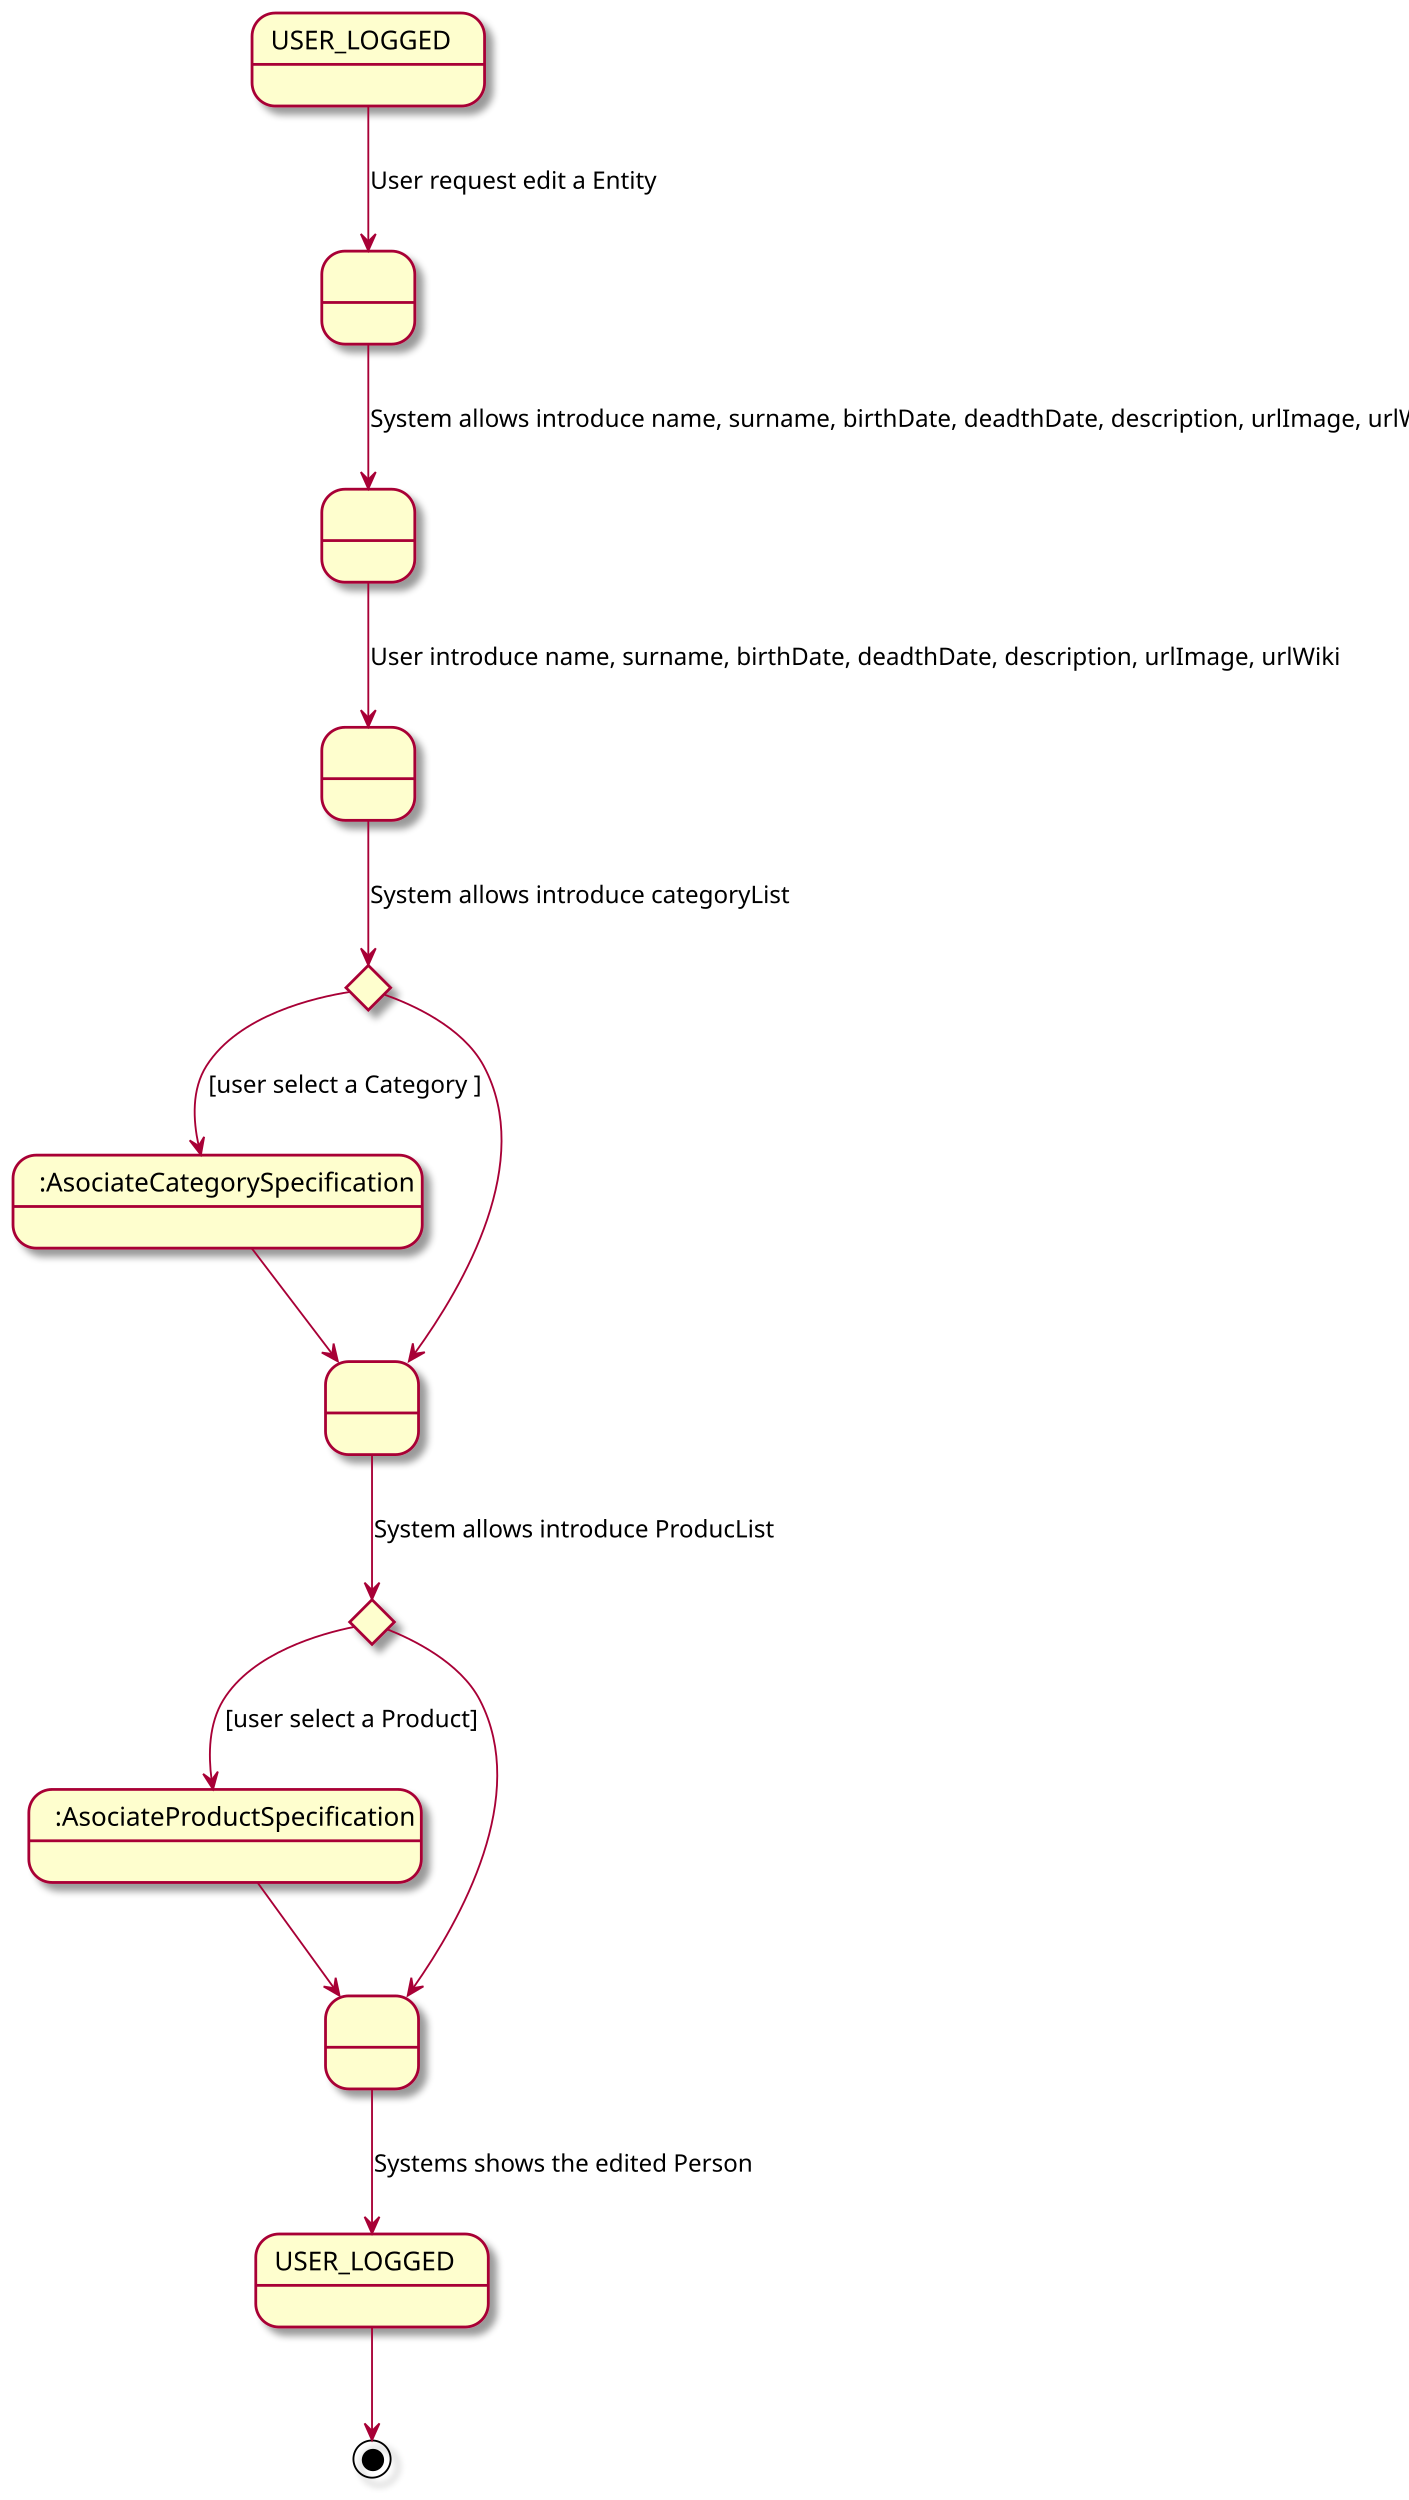
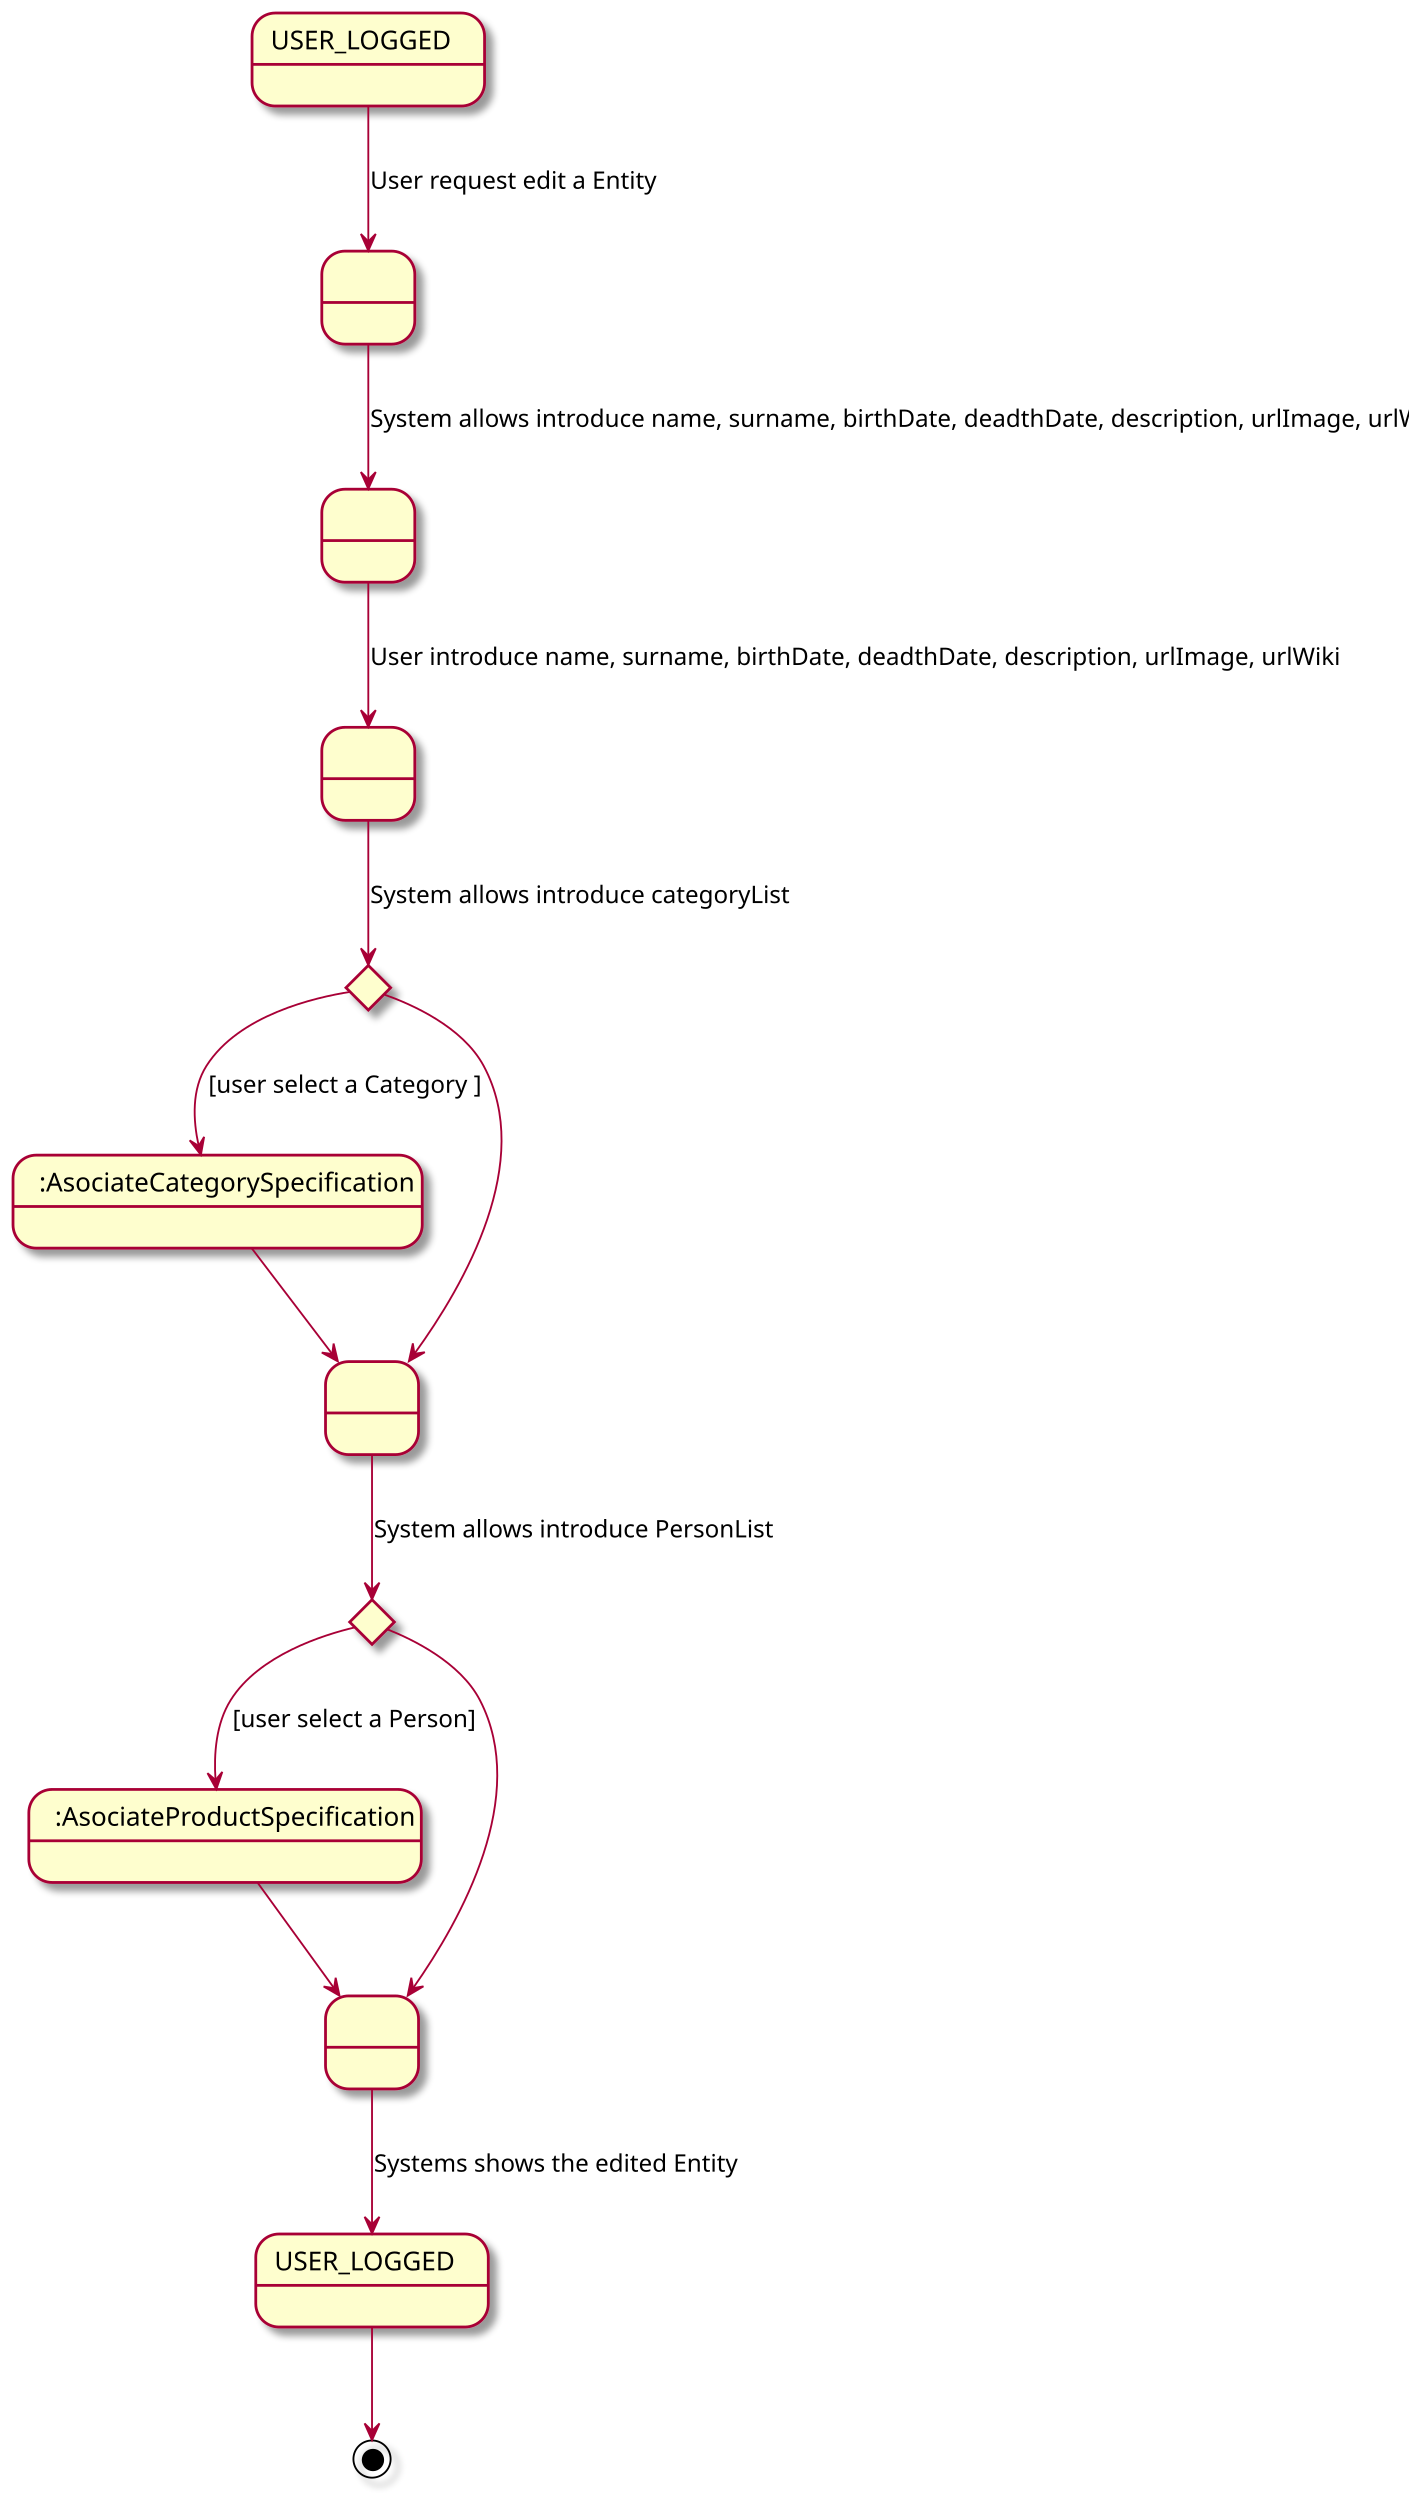
<svg xmlns="http://www.w3.org/2000/svg" contentScriptType="application/ecmascript" contentStyleType="text/css" height="1344px" preserveAspectRatio="none" style="width:757px;height:1344px;background:#FFFFFF;" version="1.1" viewBox="0 0 757 1344" width="757px" zoomAndPan="magnify">
  <defs>
-     <filter height="300%" id="f1i42szdedjbrj" width="300%" x="-1" y="-1">
+     <filter height="300%" id="fvv7rws5zjijv" width="300%" x="-1" y="-1">
      <feGaussianBlur result="blurOut" stdDeviation="2.0" />
      <feColorMatrix in="blurOut" result="blurOut2" type="matrix" values="0 0 0 0 0 0 0 0 0 0 0 0 0 0 0 0 0 0 .4 0" />
      <feOffset dx="4.0" dy="4.0" in="blurOut2" result="blurOut3" />
      <feBlend in="SourceGraphic" in2="blurOut3" mode="normal" />
    </filter>
  </defs>
  <g>
    <g id="State1">
-       <rect fill="#FEFECE" filter="url(#f1i42szdedjbrj)" height="50" rx="12.5" ry="12.5" style="stroke:#A80036;stroke-width:1.5;" width="50" x="173" y="135" />
+       <rect fill="#FEFECE" filter="url(#fvv7rws5zjijv)" height="50" rx="12.5" ry="12.5" style="stroke:#A80036;stroke-width:1.5;" width="50" x="173" y="135" />
      <line style="stroke:#A80036;stroke-width:1.5;" x1="173" x2="223" y1="162.609" y2="162.609" />
      <text fill="#000000" font-family="sans-serif" font-size="14" lengthAdjust="spacing" textLength="0" x="200" y="154.533" />
    </g>
    <g id="State2">
-       <rect fill="#FEFECE" filter="url(#f1i42szdedjbrj)" height="50" rx="12.5" ry="12.5" style="stroke:#A80036;stroke-width:1.5;" width="50" x="173" y="263" />
+       <rect fill="#FEFECE" filter="url(#fvv7rws5zjijv)" height="50" rx="12.5" ry="12.5" style="stroke:#A80036;stroke-width:1.5;" width="50" x="173" y="263" />
      <line style="stroke:#A80036;stroke-width:1.5;" x1="173" x2="223" y1="290.609" y2="290.609" />
      <text fill="#000000" font-family="sans-serif" font-size="14" lengthAdjust="spacing" textLength="0" x="200" y="282.533" />
    </g>
    <g id="State4">
-       <rect fill="#FEFECE" filter="url(#f1i42szdedjbrj)" height="50" rx="12.5" ry="12.5" style="stroke:#A80036;stroke-width:1.5;" width="220" x="7" y="621" />
+       <rect fill="#FEFECE" filter="url(#fvv7rws5zjijv)" height="50" rx="12.5" ry="12.5" style="stroke:#A80036;stroke-width:1.5;" width="220" x="7" y="621" />
      <line style="stroke:#A80036;stroke-width:1.5;" x1="7" x2="227" y1="648.609" y2="648.609" />
      <text fill="#000000" font-family="sans-serif" font-size="14" lengthAdjust="spacing" textLength="196" x="21" y="640.533">:AsociateCategorySpecification</text>
    </g>
    <g id="State6">
-       <rect fill="#FEFECE" filter="url(#f1i42szdedjbrj)" height="50" rx="12.5" ry="12.5" style="stroke:#A80036;stroke-width:1.5;" width="211" x="15.5" y="962" />
+       <rect fill="#FEFECE" filter="url(#fvv7rws5zjijv)" height="50" rx="12.5" ry="12.5" style="stroke:#A80036;stroke-width:1.5;" width="211" x="15.5" y="962" />
      <line style="stroke:#A80036;stroke-width:1.5;" x1="15.5" x2="226.5" y1="989.609" y2="989.609" />
      <text fill="#000000" font-family="sans-serif" font-size="14" lengthAdjust="spacing" textLength="187" x="29.5" y="981.533">:AsociateProductSpecification</text>
    </g>
    <g id="State3">
-       <rect fill="#FEFECE" filter="url(#f1i42szdedjbrj)" height="50" rx="12.5" ry="12.5" style="stroke:#A80036;stroke-width:1.5;" width="50" x="173" y="391" />
+       <rect fill="#FEFECE" filter="url(#fvv7rws5zjijv)" height="50" rx="12.5" ry="12.5" style="stroke:#A80036;stroke-width:1.5;" width="50" x="173" y="391" />
      <line style="stroke:#A80036;stroke-width:1.5;" x1="173" x2="223" y1="418.609" y2="418.609" />
      <text fill="#000000" font-family="sans-serif" font-size="14" lengthAdjust="spacing" textLength="0" x="200" y="410.533" />
    </g>
    <g id="State5">
-       <rect fill="#FEFECE" filter="url(#f1i42szdedjbrj)" height="50" rx="12.5" ry="12.5" style="stroke:#A80036;stroke-width:1.5;" width="50" x="175" y="732" />
+       <rect fill="#FEFECE" filter="url(#fvv7rws5zjijv)" height="50" rx="12.5" ry="12.5" style="stroke:#A80036;stroke-width:1.5;" width="50" x="175" y="732" />
      <line style="stroke:#A80036;stroke-width:1.5;" x1="175" x2="225" y1="759.609" y2="759.609" />
      <text fill="#000000" font-family="sans-serif" font-size="14" lengthAdjust="spacing" textLength="0" x="202" y="751.533" />
    </g>
    <g id="State7">
-       <rect fill="#FEFECE" filter="url(#f1i42szdedjbrj)" height="50" rx="12.5" ry="12.5" style="stroke:#A80036;stroke-width:1.5;" width="50" x="175" y="1073" />
+       <rect fill="#FEFECE" filter="url(#fvv7rws5zjijv)" height="50" rx="12.5" ry="12.5" style="stroke:#A80036;stroke-width:1.5;" width="50" x="175" y="1073" />
      <line style="stroke:#A80036;stroke-width:1.5;" x1="175" x2="225" y1="1100.609" y2="1100.609" />
      <text fill="#000000" font-family="sans-serif" font-size="14" lengthAdjust="spacing" textLength="0" x="202" y="1092.533" />
    </g>
    <g id="USER_LOGGED_START">
-       <rect fill="#FEFECE" filter="url(#f1i42szdedjbrj)" height="50" rx="12.5" ry="12.5" style="stroke:#A80036;stroke-width:1.5;" width="125" x="135.5" y="7" />
+       <rect fill="#FEFECE" filter="url(#fvv7rws5zjijv)" height="50" rx="12.5" ry="12.5" style="stroke:#A80036;stroke-width:1.5;" width="125" x="135.5" y="7" />
      <line style="stroke:#A80036;stroke-width:1.5;" x1="135.5" x2="260.5" y1="34.609" y2="34.609" />
      <text fill="#000000" font-family="sans-serif" font-size="14" lengthAdjust="spacing" textLength="105" x="145.5" y="26.533">USER_LOGGED</text>
    </g>
    <g id="USER_LOGGED_END">
-       <rect fill="#FEFECE" filter="url(#f1i42szdedjbrj)" height="50" rx="12.5" ry="12.5" style="stroke:#A80036;stroke-width:1.5;" width="125" x="137.5" y="1201" />
+       <rect fill="#FEFECE" filter="url(#fvv7rws5zjijv)" height="50" rx="12.5" ry="12.5" style="stroke:#A80036;stroke-width:1.5;" width="125" x="137.5" y="1201" />
      <line style="stroke:#A80036;stroke-width:1.5;" x1="137.5" x2="262.5" y1="1228.609" y2="1228.609" />
      <text fill="#000000" font-family="sans-serif" font-size="14" lengthAdjust="spacing" textLength="105" x="147.5" y="1220.533">USER_LOGGED</text>
    </g>
-     <polygon fill="#FEFECE" filter="url(#f1i42szdedjbrj)" points="198,519,210,531,198,543,186,531,198,519" style="stroke:#A80036;stroke-width:1.5;" />
-     <polygon fill="#FEFECE" filter="url(#f1i42szdedjbrj)" points="200,860,212,872,200,884,188,872,200,860" style="stroke:#A80036;stroke-width:1.5;" />
-     <ellipse cx="200" cy="1322" filter="url(#f1i42szdedjbrj)" rx="10" ry="10" style="stroke:#000000;stroke-width:1.0;fill:none;" />
+     <polygon fill="#FEFECE" filter="url(#fvv7rws5zjijv)" points="198,519,210,531,198,543,186,531,198,519" style="stroke:#A80036;stroke-width:1.5;" />
+     <polygon fill="#FEFECE" filter="url(#fvv7rws5zjijv)" points="200,860,212,872,200,884,188,872,200,860" style="stroke:#A80036;stroke-width:1.5;" />
+     <ellipse cx="200" cy="1322" filter="url(#fvv7rws5zjijv)" rx="10" ry="10" style="stroke:#000000;stroke-width:1.0;fill:none;" />
    <ellipse cx="200.5" cy="1322.5" fill="#000000" rx="6" ry="6" style="stroke:none;stroke-width:1.0;" />
    <path d="M198,57.29 C198,77.95 198,107.67 198,129.65 " fill="none" id="USER_LOGGED_START-to-State1" style="stroke:#A80036;stroke-width:1.0;" />
    <polygon fill="#A80036" points="198,134.78,202,125.78,198,129.78,194,125.78,198,134.78" style="stroke:#A80036;stroke-width:1.0;" />
    <text fill="#000000" font-family="sans-serif" font-size="13" lengthAdjust="spacing" textLength="148" x="199" y="101.495">User request edit a Entity</text>
    <path d="M198,185.29 C198,205.95 198,235.67 198,257.65 " fill="none" id="State1-to-State2" style="stroke:#A80036;stroke-width:1.0;" />
    <polygon fill="#A80036" points="198,262.78,202,253.78,198,257.78,194,253.78,198,262.78" style="stroke:#A80036;stroke-width:1.0;" />
    <text fill="#000000" font-family="sans-serif" font-size="13" lengthAdjust="spacing" textLength="550" x="199" y="229.495">System allows introduce name, surname, birthDate, deadthDate, description, urlImage, urlWiki,</text>
    <path d="M198,313.29 C198,333.95 198,363.67 198,385.65 " fill="none" id="State2-to-State3" style="stroke:#A80036;stroke-width:1.0;" />
    <polygon fill="#A80036" points="198,390.78,202,381.78,198,385.78,194,381.78,198,390.78" style="stroke:#A80036;stroke-width:1.0;" />
    <text fill="#000000" font-family="sans-serif" font-size="13" lengthAdjust="spacing" textLength="488" x="199" y="357.495">User introduce name, surname, birthDate, deadthDate, description, urlImage, urlWiki</text>
    <path d="M198,441.24 C198,462.99 198,494.32 198,513.35 " fill="none" id="State3-to-d" style="stroke:#A80036;stroke-width:1.0;" />
    <polygon fill="#A80036" points="198,518.84,202,509.84,198,513.84,194,509.84,198,518.84" style="stroke:#A80036;stroke-width:1.0;" />
    <text fill="#000000" font-family="sans-serif" font-size="13" lengthAdjust="spacing" textLength="217" x="199" y="485.495">System allows introduce categoryList</text>
    <path d="M188.22,533.24 C169.37,536.2 128.35,545.64 111,573 C103.04,585.55 103.73,601.9 106.77,615.85 " fill="none" id="d-to-State4" style="stroke:#A80036;stroke-width:1.0;" />
    <polygon fill="#A80036" points="107.99,620.87,109.742,611.178,106.804,616.013,101.97,613.075,107.99,620.87" style="stroke:#A80036;stroke-width:1.0;" />
    <text fill="#000000" font-family="sans-serif" font-size="13" lengthAdjust="spacing" textLength="143" x="112" y="587.495">[user select a Category ]</text>
    <path d="M135.42,671.19 C148.1,687.84 165,710.03 178.32,727.53 " fill="none" id="State4-to-State5" style="stroke:#A80036;stroke-width:1.0;" />
    <polygon fill="#A80036" points="181.63,731.88,179.353,722.298,178.598,727.904,172.992,727.149,181.63,731.88" style="stroke:#A80036;stroke-width:1.0;" />
    <path d="M206.82,534.78 C221.06,539.79 248.63,551.86 260,573 C287.54,624.22 249.96,690.31 223.04,727.43 " fill="none" id="d-to-State5" style="stroke:#A80036;stroke-width:1.0;" />
    <polygon fill="#A80036" points="219.81,731.81,228.38,726.956,222.785,727.791,221.95,722.196,219.81,731.81" style="stroke:#A80036;stroke-width:1.0;" />
    <path d="M200,782.24 C200,803.99 200,835.32 200,854.35 " fill="none" id="State5-to-c" style="stroke:#A80036;stroke-width:1.0;" />
    <polygon fill="#A80036" points="200,859.84,204,850.84,200,854.84,196,850.84,200,859.84" style="stroke:#A80036;stroke-width:1.0;" />
-     <text fill="#000000" font-family="sans-serif" font-size="13" lengthAdjust="spacing" textLength="208" x="201" y="826.495">System allows introduce ProducList</text>
-     <path d="M190.43,874.61 C172.81,878.15 135.63,888.43 120,914 C112.28,926.64 111.92,942.99 113.76,956.92 " fill="none" id="c-to-State6" style="stroke:#A80036;stroke-width:1.0;" />
-     <polygon fill="#A80036" points="114.52,961.93,117.111,952.428,113.763,956.988,109.203,953.639,114.52,961.93" style="stroke:#A80036;stroke-width:1.0;" />
-     <text fill="#000000" font-family="sans-serif" font-size="13" lengthAdjust="spacing" textLength="132" x="121" y="928.495">[user select a Product]</text>
+     <text fill="#000000" font-family="sans-serif" font-size="13" lengthAdjust="spacing" textLength="208" x="201" y="826.495">System allows introduce PersonList</text>
+     <path d="M190.73,874.89 C174.02,878.85 139.18,889.72 124,914 C116.14,926.56 114.91,942.92 115.86,956.86 " fill="none" id="c-to-State6" style="stroke:#A80036;stroke-width:1.0;" />
+     <polygon fill="#A80036" points="116.3,961.88,119.514,952.571,115.872,956.898,111.544,953.256,116.3,961.88" style="stroke:#A80036;stroke-width:1.0;" />
+     <text fill="#000000" font-family="sans-serif" font-size="13" lengthAdjust="spacing" textLength="128" x="125" y="928.495">[user select a Person]</text>
    <path d="M138.53,1012.19 C150.6,1028.84 166.68,1051.03 179.37,1068.53 " fill="none" id="State6-to-State7" style="stroke:#A80036;stroke-width:1.0;" />
    <polygon fill="#A80036" points="182.52,1072.88,180.457,1063.25,179.577,1068.838,173.989,1067.958,182.52,1072.88" style="stroke:#A80036;stroke-width:1.0;" />
    <path d="M208.27,875.95 C221.62,881.22 247.45,893.63 258,914 C284.65,965.48 248.32,1031.48 222.28,1068.51 " fill="none" id="c-to-State7" style="stroke:#A80036;stroke-width:1.0;" />
    <polygon fill="#A80036" points="219.16,1072.88,227.639,1067.87,222.061,1068.807,221.123,1063.229,219.16,1072.88" style="stroke:#A80036;stroke-width:1.0;" />
    <path d="M200,1123.29 C200,1143.95 200,1173.67 200,1195.65 " fill="none" id="State7-to-USER_LOGGED_END" style="stroke:#A80036;stroke-width:1.0;" />
    <polygon fill="#A80036" points="200,1200.78,204,1191.78,200,1195.78,196,1191.78,200,1200.78" style="stroke:#A80036;stroke-width:1.0;" />
-     <text fill="#000000" font-family="sans-serif" font-size="13" lengthAdjust="spacing" textLength="199" x="201" y="1167.495">Systems shows the edited Person</text>
+     <text fill="#000000" font-family="sans-serif" font-size="13" lengthAdjust="spacing" textLength="192" x="201" y="1167.495">Systems shows the edited Entity</text>
    <path d="M200,1251.21 C200,1268.84 200,1292.13 200,1306.84 " fill="none" id="USER_LOGGED_END-to-*end" style="stroke:#A80036;stroke-width:1.0;" />
    <polygon fill="#A80036" points="200,1311.84,204,1302.84,200,1306.84,196,1302.84,200,1311.84" style="stroke:#A80036;stroke-width:1.0;" />
  </g>
</svg>
